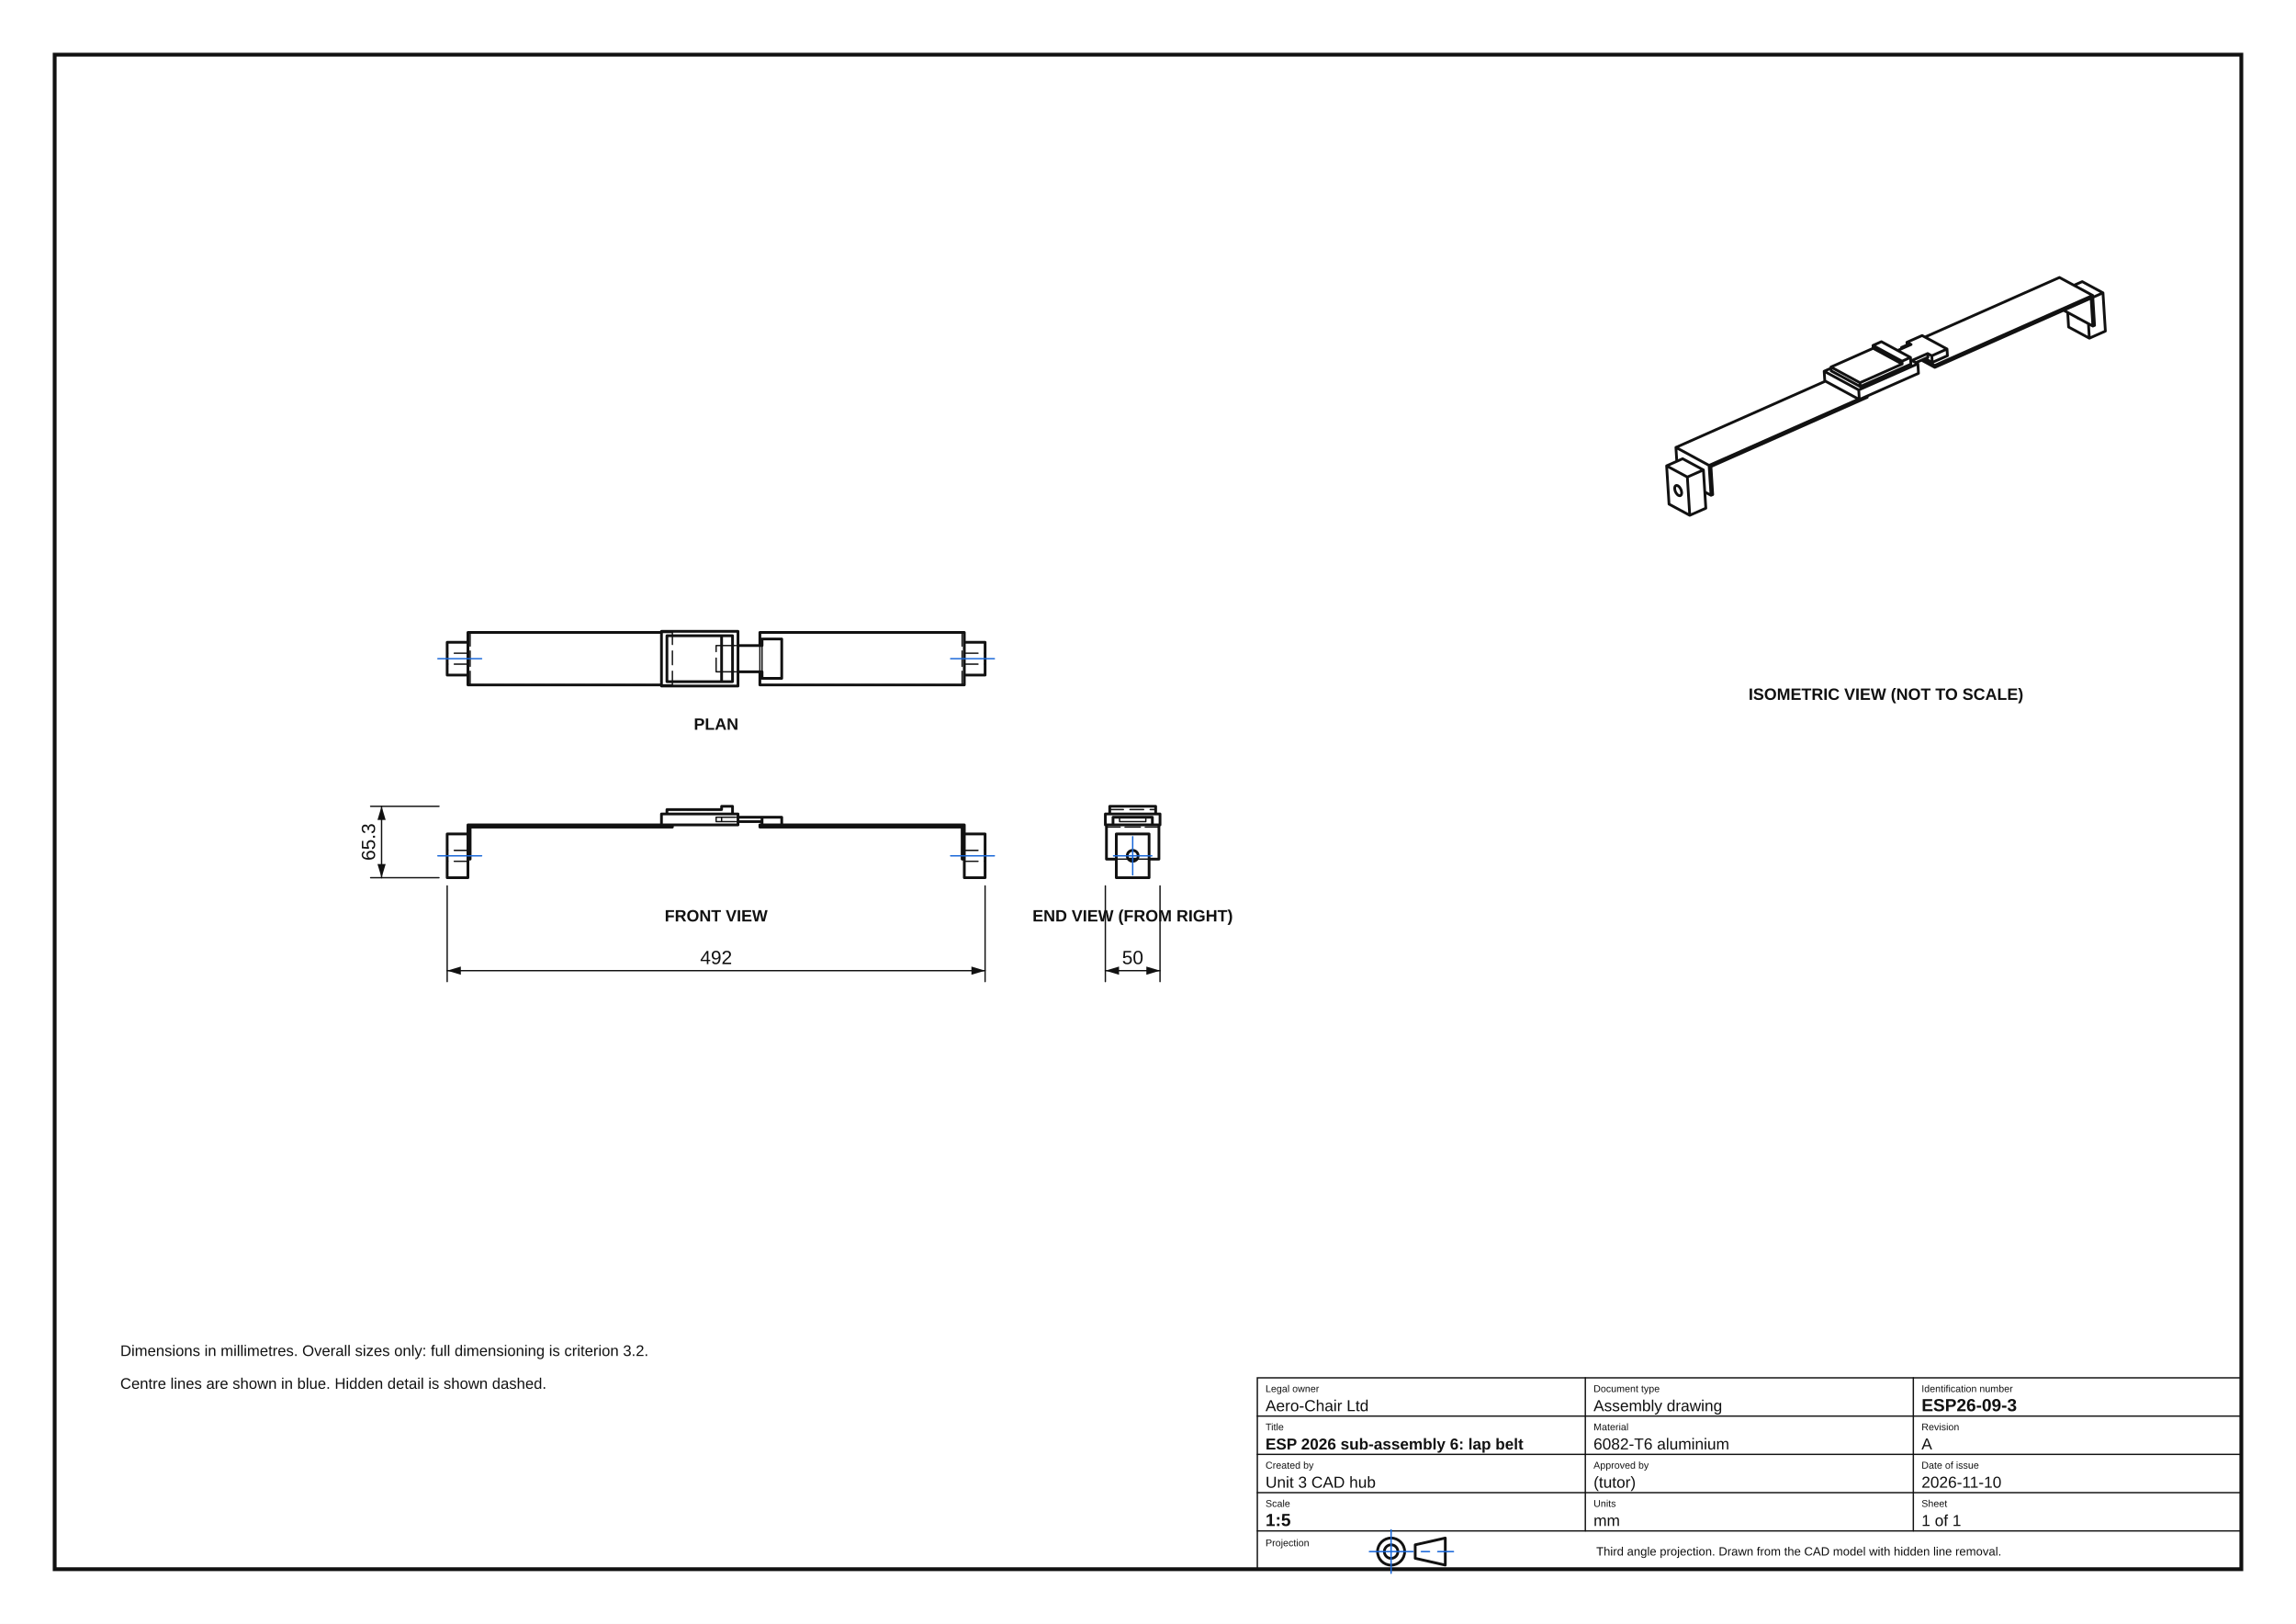
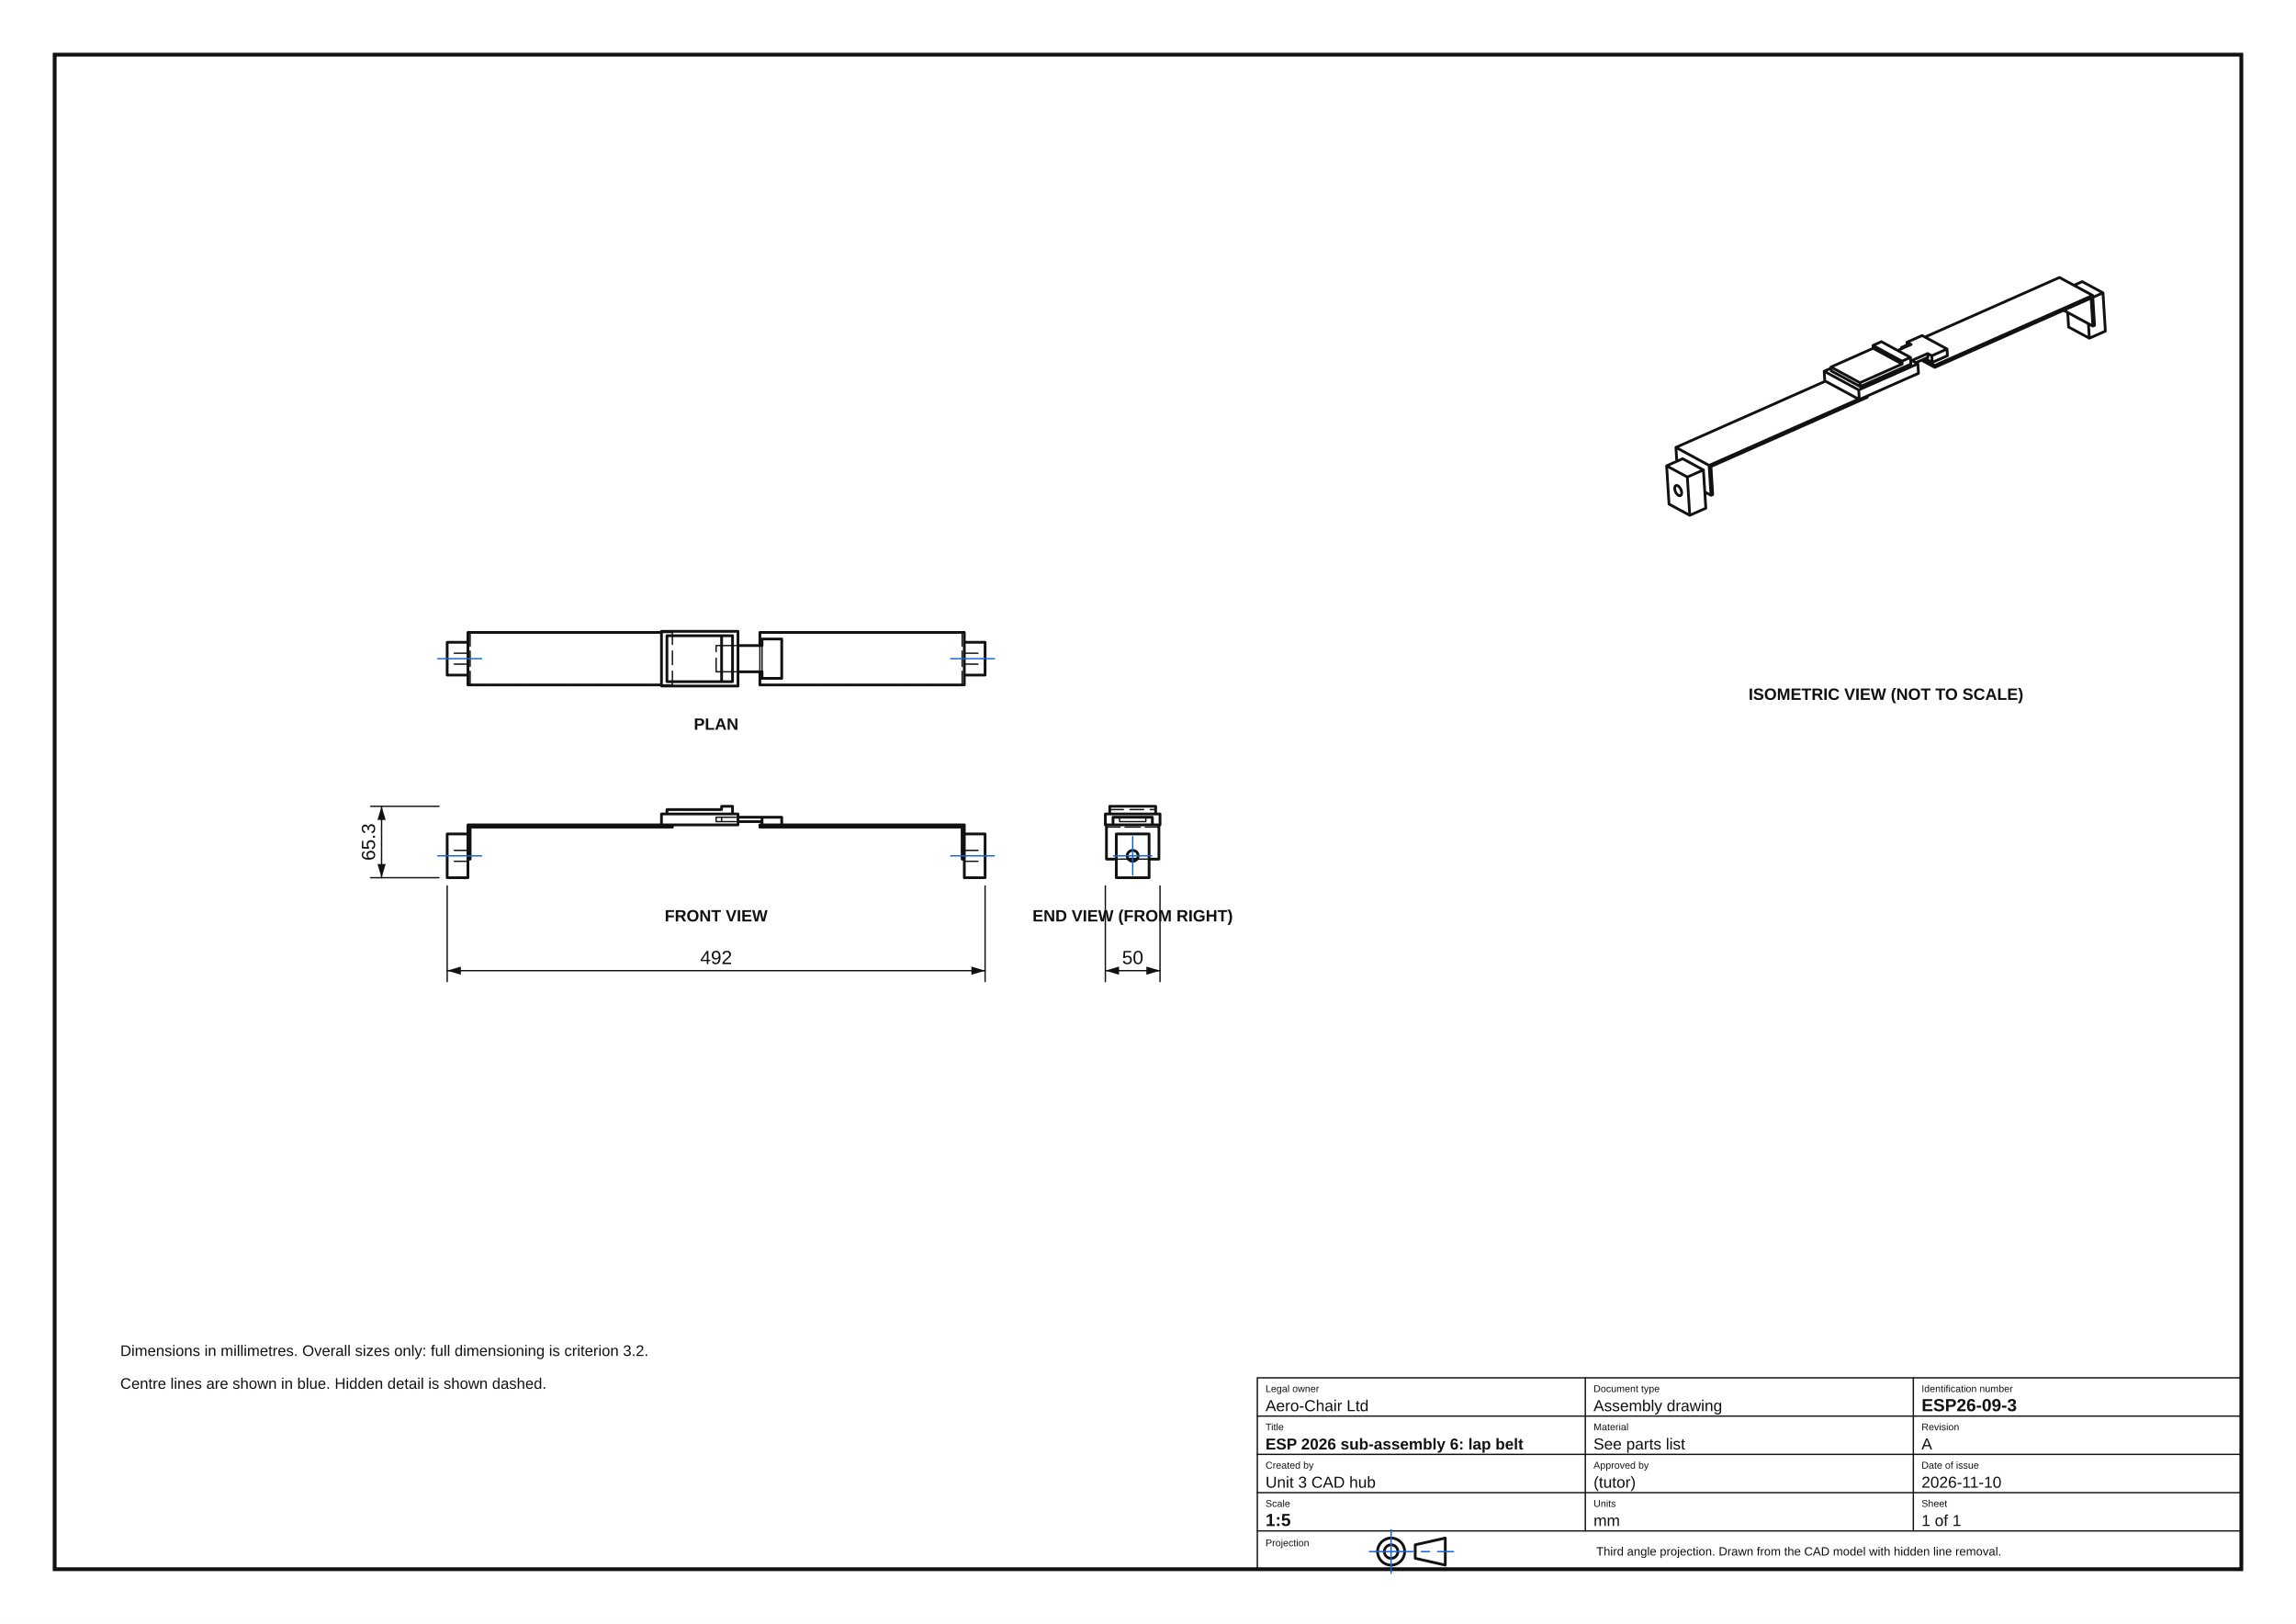
<svg xmlns="http://www.w3.org/2000/svg" width="420mm" height="297mm" viewBox="0 0 420 297">
  <style>path,line,circle,polygon{fill:none;stroke:#111;stroke-linecap:round;stroke-linejoin:round}.vis{stroke-width:0.5}.hid{stroke-width:0.25;stroke-dasharray:2.5,1.2}.ctr{stroke-width:0.25;stroke-dasharray:8,1.5,1.5,1.5;stroke:#1565D8}.dim{stroke-width:0.25}.thin{stroke-width:0.25}.hat{stroke-width:0.18}.bord{stroke-width:0.7}.cut{stroke-width:0.25;stroke-dasharray:8,1.5,1.5,1.5}.cutend{stroke-width:0.7}rect.bord,rect.thin{fill:none;stroke:#111}text{font-family:Arial,Helvetica,sans-serif;fill:#111}.arrow{fill:#111;stroke:none}</style>
  <rect x="0" y="0" width="420" height="297" fill="#fff" stroke="none" />
  <path class="hid" d="M176.40,157.13 L176.40,152.53 M176.40,160.53 L176.40,152.53 M176.40,155.53 L176.40,155.55 L176.40,155.63 L176.40,155.74 L176.40,155.90 L176.40,156.09 L176.40,156.30 L176.40,156.53 L176.40,156.75 L176.40,156.96 L176.40,157.15 L176.40,157.31 L176.40,157.43 L176.40,157.50 L176.40,157.53 M176.40,157.53 L176.40,157.50 L176.40,157.43 L176.40,157.31 L176.40,157.15 L176.40,156.96 L176.40,156.75 L176.40,156.53 L176.40,156.30 L176.40,156.09 L176.40,155.90 L176.40,155.74 L176.40,155.63 L176.40,155.55 L176.40,155.53 M176.40,152.53 L180.20,152.53 M176.40,160.53 L180.20,160.53 M180.20,160.53 L180.20,152.53 M180.20,155.53 L180.20,155.55 L180.20,155.63 L180.20,155.74 L180.20,155.90 L180.20,156.09 L180.20,156.30 L180.20,156.53 L180.20,156.75 L180.20,156.96 L180.20,157.15 L180.20,157.31 L180.20,157.43 L180.20,157.50 L180.20,157.53 M180.20,157.53 L180.20,157.50 L180.20,157.43 L180.20,157.31 L180.20,157.15 L180.20,156.96 L180.20,156.75 L180.20,156.53 L180.20,156.30 L180.20,156.09 L180.20,155.90 L180.20,155.74 L180.20,155.63 L180.20,155.55 L180.20,155.53 M176.40,155.53 L180.20,155.53 M85.60,157.13 L85.60,152.53 M85.60,160.53 L85.60,152.53 M85.60,155.53 L85.60,155.55 L85.60,155.63 L85.60,155.74 L85.60,155.90 L85.60,156.09 L85.60,156.30 L85.60,156.53 L85.60,156.75 L85.60,156.96 L85.60,157.15 L85.60,157.31 L85.60,157.43 L85.60,157.50 L85.60,157.53 M85.60,157.53 L85.60,157.50 L85.60,157.43 L85.60,157.31 L85.60,157.15 L85.60,156.96 L85.60,156.75 L85.60,156.53 L85.60,156.30 L85.60,156.09 L85.60,155.90 L85.60,155.74 L85.60,155.63 L85.60,155.55 L85.60,155.53 M85.60,152.53 L81.80,152.53 M85.60,160.53 L81.80,160.53 M81.80,160.53 L81.80,152.53 M81.80,155.53 L81.80,155.55 L81.80,155.63 L81.80,155.74 L81.80,155.90 L81.80,156.09 L81.80,156.30 L81.80,156.53 L81.80,156.75 L81.80,156.96 L81.80,157.15 L81.80,157.31 L81.80,157.43 L81.80,157.50 L81.80,157.53 M81.80,157.53 L81.80,157.50 L81.80,157.43 L81.80,157.31 L81.80,157.15 L81.80,156.96 L81.80,156.75 L81.80,156.53 L81.80,156.30 L81.80,156.09 L81.80,155.90 L81.80,155.74 L81.80,155.63 L81.80,155.55 L81.80,155.53 M85.60,155.53 L81.80,155.53 M85.60,150.87 L85.60,157.13 M123.00,150.87 L121.00,150.87 M85.60,150.87 L123.00,150.87 M123.00,151.27 L123.00,150.87 M86.00,151.27 L123.00,151.27 M86.00,157.13 L86.00,151.27 M85.60,157.13 L86.00,157.13 M176.00,157.13 L176.00,151.27 M176.00,157.13 L176.40,157.13 M176.40,150.87 L176.40,157.13 M139.00,150.87 L176.40,150.87 M139.00,151.27 L139.00,150.87 M139.00,151.27 L176.00,151.27 M121.00,150.87 L121.00,148.87 M121.00,148.87 L135.00,148.87 M121.00,150.87 L135.00,150.87 M135.00,150.87 L135.00,148.87 M135.00,150.27 L135.00,149.47 M135.00,150.27 L135.00,149.47 M131.00,150.27 L135.00,150.27 M131.00,150.27 L135.00,150.27 M131.00,149.47 L135.00,149.47 M131.00,150.27 L131.00,149.47 M131.00,149.47 L135.00,149.47 M131.00,150.27 L131.00,149.47 M122.00,148.87 L122.00,148.07 M122.00,148.87 L134.00,148.87 M122.00,148.87 L134.00,148.87 M134.00,147.47 L134.00,148.87 M132.00,147.47 L134.00,147.47 M132.00,148.07 L132.00,147.47 M122.00,148.07 L132.00,148.07 M132.00,150.27 L132.00,149.47 M132.00,150.27 L132.00,149.47 M132.00,150.27 L139.40,150.27 M132.00,150.27 L135.00,150.27 M139.40,149.47 L139.40,150.27 M139.40,149.47 L139.40,150.27 M139.40,150.87 L139.40,149.47 M139.40,150.87 L143.00,150.87 M143.00,150.87 L143.00,149.47 M139.40,150.87 L143.00,150.87 M139.40,149.47 L143.00,149.47 M132.00,149.47 L139.40,149.47 M132.00,149.47 L135.00,149.47 M176.40,157.53 L180.20,157.53 M85.60,157.53 L81.80,157.53" />
  <path class="vis" d="M176.40,160.53 L176.40,157.13 M176.40,160.53 L180.20,160.53 M180.20,160.53 L180.20,152.53 M176.40,152.53 L180.20,152.53 M85.60,160.53 L85.60,157.13 M85.60,160.53 L81.80,160.53 M81.80,160.53 L81.80,152.53 M85.60,152.53 L81.80,152.53 M85.60,157.13 L85.60,150.87 M121.00,150.87 L85.60,150.87 M123.00,151.27 L123.00,150.87 M86.00,151.27 L123.00,151.27 M86.00,157.13 L86.00,151.27 M85.60,157.13 L86.00,157.13 M176.00,157.13 L176.00,151.27 M176.00,157.13 L176.40,157.13 M176.40,157.13 L176.40,150.87 M176.40,150.87 L139.00,150.87 M139.00,151.27 L139.00,150.87 M139.00,151.27 L176.00,151.27 M121.00,150.87 L121.00,148.87 M121.00,150.87 L135.00,150.87 M135.00,150.87 L135.00,148.87 M121.00,148.87 L135.00,148.87 M122.00,148.87 L122.00,148.07 M134.00,148.87 L134.00,147.47 M132.00,147.47 L134.00,147.47 M132.00,148.07 L132.00,147.47 M122.00,148.07 L132.00,148.07 M135.00,150.27 L139.40,150.27 M139.40,150.87 L139.40,149.47 M143.00,150.87 L143.00,149.47 M139.40,149.47 L143.00,149.47 M135.00,149.47 L139.40,149.47" />
  <line class="ctr" x1="173.90" y1="156.53" x2="182.70" y2="156.53" />
  <line class="ctr" x1="88.10" y1="156.53" x2="79.30" y2="156.53" />
  <text x="131.00" y="168.53" font-size="3.00" text-anchor="middle" font-weight="bold">FRONT VIEW</text>
  <path class="hid" d="M176.40,123.47 L176.40,117.47 M176.40,123.47 L176.40,117.47 M176.40,120.47 L176.40,120.59 L176.40,120.70 L176.40,120.80 L176.40,120.91 L176.40,121.01 L176.40,121.10 L176.40,121.18 L176.40,121.26 L176.40,121.32 L176.40,121.37 L176.40,121.42 L176.40,121.45 L176.40,121.47 L176.40,121.47 M176.40,121.47 L176.40,121.45 L176.40,121.37 L176.40,121.26 L176.40,121.10 L176.40,120.91 L176.40,120.70 L176.40,120.47 L176.40,120.25 L176.40,120.04 L176.40,119.85 L176.40,119.69 L176.40,119.57 L176.40,119.50 L176.40,119.47 M176.40,119.47 L176.40,119.48 L176.40,119.50 L176.40,119.53 L176.40,119.57 L176.40,119.63 L176.40,119.69 L176.40,119.77 L176.40,119.85 L176.40,119.94 L176.40,120.04 L176.40,120.14 L176.40,120.25 L176.40,120.36 L176.40,120.47 M176.40,123.47 L180.20,123.47 M176.40,117.47 L180.20,117.47 M180.20,123.47 L180.20,117.47 M180.20,120.47 L180.20,120.59 L180.20,120.70 L180.20,120.80 L180.20,120.91 L180.20,121.01 L180.20,121.10 L180.20,121.18 L180.20,121.26 L180.20,121.32 L180.20,121.37 L180.20,121.42 L180.20,121.45 L180.20,121.47 L180.20,121.47 M180.20,121.47 L180.20,121.45 L180.20,121.37 L180.20,121.26 L180.20,121.10 L180.20,120.91 L180.20,120.70 L180.20,120.47 L180.20,120.25 L180.20,120.04 L180.20,119.85 L180.20,119.69 L180.20,119.57 L180.20,119.50 L180.20,119.47 M180.20,119.47 L180.20,119.48 L180.20,119.50 L180.20,119.53 L180.20,119.57 L180.20,119.63 L180.20,119.69 L180.20,119.77 L180.20,119.85 L180.20,119.94 L180.20,120.04 L180.20,120.14 L180.20,120.25 L180.20,120.36 L180.20,120.47 M85.60,123.47 L85.60,117.47 M85.60,123.47 L85.60,117.47 M85.60,120.47 L85.60,120.59 L85.60,120.70 L85.60,120.80 L85.60,120.91 L85.60,121.01 L85.60,121.10 L85.60,121.18 L85.60,121.26 L85.60,121.32 L85.60,121.37 L85.60,121.42 L85.60,121.45 L85.60,121.47 L85.60,121.47 M85.60,121.47 L85.60,121.45 L85.60,121.37 L85.60,121.26 L85.60,121.10 L85.60,120.91 L85.60,120.70 L85.60,120.47 L85.60,120.25 L85.60,120.04 L85.60,119.85 L85.60,119.69 L85.60,119.57 L85.60,119.50 L85.60,119.47 M85.60,119.47 L85.60,119.48 L85.60,119.50 L85.60,119.53 L85.60,119.57 L85.60,119.63 L85.60,119.69 L85.60,119.77 L85.60,119.85 L85.60,119.94 L85.60,120.04 L85.60,120.14 L85.60,120.25 L85.60,120.36 L85.60,120.47 M85.60,123.47 L81.80,123.47 M85.60,117.47 L81.80,117.47 M81.80,123.47 L81.80,117.47 M81.80,120.47 L81.80,120.59 L81.80,120.70 L81.80,120.80 L81.80,120.91 L81.80,121.01 L81.80,121.10 L81.80,121.18 L81.80,121.26 L81.80,121.32 L81.80,121.37 L81.80,121.42 L81.80,121.45 L81.80,121.47 L81.80,121.47 M81.80,121.47 L81.80,121.45 L81.80,121.37 L81.80,121.26 L81.80,121.10 L81.80,120.91 L81.80,120.70 L81.80,120.47 L81.80,120.25 L81.80,120.04 L81.80,119.85 L81.80,119.69 L81.80,119.57 L81.80,119.50 L81.80,119.47 M81.80,119.47 L81.80,119.48 L81.80,119.50 L81.80,119.53 L81.80,119.57 L81.80,119.63 L81.80,119.69 L81.80,119.77 L81.80,119.85 L81.80,119.94 L81.80,120.04 L81.80,120.14 L81.80,120.25 L81.80,120.36 L81.80,120.47 M85.60,125.27 L85.60,115.67 M123.00,125.27 L121.00,125.27 M123.00,125.27 L123.00,115.67 M121.00,115.67 L123.00,115.67 M123.00,125.27 L123.00,115.67 M86.00,115.67 L123.00,115.67 M86.00,125.27 L123.00,125.27 M86.00,115.67 L86.00,125.27 M86.00,125.27 L86.00,115.67 M85.60,115.67 L86.00,115.67 M85.60,125.27 L86.00,125.27 M176.00,115.67 L176.00,125.27 M176.00,125.27 L176.00,115.67 M176.00,115.67 L176.40,115.67 M176.40,125.27 L176.40,115.67 M176.00,125.27 L176.40,125.27 M139.00,122.87 L139.00,118.07 M139.00,125.27 L139.00,115.67 M139.00,115.67 L176.00,115.67 M139.00,125.27 L176.00,125.27 M121.00,125.47 L121.00,115.47 M121.00,125.47 L135.00,125.47 M121.00,115.47 L135.00,115.47 M135.00,125.47 L135.00,115.47 M135.00,118.07 L135.00,122.87 M135.00,118.07 L135.00,122.87 M131.00,118.07 L135.00,118.07 M131.00,122.87 L135.00,122.87 M131.00,122.87 L131.00,118.07 M131.00,118.07 L135.00,118.07 M131.00,122.87 L135.00,122.87 M131.00,122.87 L131.00,118.07 M122.00,124.67 L122.00,116.27 M122.00,116.27 L134.00,116.27 M134.00,124.67 L134.00,116.27 M122.00,124.67 L134.00,124.67 M132.00,124.67 L132.00,116.27 M132.00,122.87 L132.00,118.07 M132.00,122.87 L132.00,118.07 M132.00,118.07 L139.40,118.07 M139.40,122.87 L139.40,118.07 M132.00,122.87 L139.40,122.87 M139.40,124.07 L139.40,116.87 M139.40,124.07 L143.00,124.07 M143.00,124.07 L143.00,116.87 M139.40,116.87 L143.00,116.87 M132.00,118.07 L135.00,118.07 M132.00,122.87 L135.00,122.87 M176.40,121.47 L180.20,121.47 M176.40,119.47 L180.20,119.47 M85.60,119.47 L81.80,119.47 M85.60,121.47 L81.80,121.47" />
  <path class="vis" d="M176.40,123.47 L180.20,123.47 M176.40,117.47 L180.20,117.47 M180.20,123.47 L180.20,117.47 M85.60,123.47 L81.80,123.47 M85.60,117.47 L81.80,117.47 M81.80,123.47 L81.80,117.47 M85.60,125.27 L85.60,115.67 M121.00,125.27 L85.60,125.27 M85.60,115.67 L121.00,115.67 M176.40,125.27 L176.40,115.67 M139.00,115.67 L176.40,115.67 M139.00,125.27 L139.00,122.87 M139.00,118.07 L139.00,115.67 M176.40,125.27 L139.00,125.27 M121.00,125.47 L121.00,115.47 M121.00,125.47 L135.00,125.47 M121.00,115.47 L135.00,115.47 M135.00,125.47 L135.00,115.47 M122.00,124.67 L122.00,116.27 M134.00,124.67 L134.00,116.27 M132.00,124.67 L132.00,116.27 M132.00,116.27 L134.00,116.27 M132.00,124.67 L134.00,124.67 M122.00,116.27 L132.00,116.27 M122.00,124.67 L132.00,124.67 M139.40,124.07 L139.40,122.87 M139.40,118.07 L139.40,116.87 M139.40,124.07 L143.00,124.07 M143.00,124.07 L143.00,116.87 M139.40,116.87 L143.00,116.87 M135.00,118.07 L139.40,118.07 M135.00,122.87 L139.40,122.87" />
  <line class="ctr" x1="173.90" y1="120.47" x2="182.70" y2="120.47" />
  <line class="ctr" x1="88.10" y1="120.47" x2="79.30" y2="120.47" />
  <text x="131.00" y="133.47" font-size="3.00" text-anchor="middle" font-weight="bold">PLAN</text>
  <path class="hid" d="M204.20,160.53 L204.20,152.53 M204.20,152.53 L210.20,152.53 M204.20,160.53 L210.20,160.53 M210.20,160.53 L210.20,152.53 M207.20,155.53 L207.03,155.54 L206.86,155.59 L206.70,155.66 L206.56,155.76 L206.43,155.88 L206.33,156.03 L206.26,156.18 L206.22,156.35 L206.20,156.53 L206.22,156.70 L206.26,156.87 L206.33,157.03 L206.43,157.17 L206.56,157.29 L206.70,157.39 L206.86,157.47 L207.03,157.51 L207.20,157.53 L207.37,157.51 L207.54,157.47 L207.70,157.39 L207.84,157.29 L207.97,157.17 L208.07,157.03 L208.14,156.87 L208.18,156.70 L208.20,156.53 L208.18,156.35 L208.14,156.18 L208.07,156.03 L207.97,155.88 L207.84,155.76 L207.70,155.66 L207.54,155.59 L207.37,155.54 L207.20,155.53 M204.20,160.53 L204.20,152.53 M204.20,152.53 L210.20,152.53 M204.20,160.53 L210.20,160.53 M210.20,160.53 L210.20,152.53 M207.20,155.53 L207.03,155.54 L206.86,155.59 L206.70,155.66 L206.56,155.76 L206.43,155.88 L206.33,156.03 L206.26,156.18 L206.22,156.35 L206.20,156.53 L206.22,156.70 L206.26,156.87 L206.33,157.03 L206.43,157.17 L206.56,157.29 L206.70,157.39 L206.86,157.47 L207.03,157.51 L207.20,157.53 L207.37,157.51 L207.54,157.47 L207.70,157.39 L207.84,157.29 L207.97,157.17 L208.07,157.03 L208.14,156.87 L208.18,156.70 L208.20,156.53 L208.18,156.35 L208.14,156.18 L208.07,156.03 L207.97,155.88 L207.84,155.76 L207.70,155.66 L207.54,155.59 L207.37,155.54 L207.20,155.53 M204.20,160.53 L204.20,152.53 M204.20,152.53 L210.20,152.53 M204.20,160.53 L210.20,160.53 M210.20,160.53 L210.20,152.53 M207.20,155.53 L207.03,155.54 L206.86,155.59 L206.70,155.66 L206.56,155.76 L206.43,155.88 L206.33,156.03 L206.26,156.18 L206.22,156.35 L206.20,156.53 L206.22,156.70 L206.26,156.87 L206.33,157.03 L206.43,157.17 L206.56,157.29 L206.70,157.39 L206.86,157.47 L207.03,157.51 L207.20,157.53 L207.37,157.51 L207.54,157.47 L207.70,157.39 L207.84,157.29 L207.97,157.17 L208.07,157.03 L208.14,156.87 L208.18,156.70 L208.20,156.53 L208.18,156.35 L208.14,156.18 L208.07,156.03 L207.97,155.88 L207.84,155.76 L207.70,155.66 L207.54,155.59 L207.37,155.54 L207.20,155.53 M202.40,157.13 L202.40,150.87 M202.40,157.13 L212.00,157.13 M212.00,150.87 L212.00,157.13 M202.40,150.87 L212.00,150.87 M202.40,150.87 L212.00,150.87 M202.40,151.27 L202.40,150.87 M212.00,151.27 L212.00,150.87 M202.40,151.27 L212.00,151.27 M212.00,151.27 L202.40,151.27 M202.40,157.13 L202.40,151.27 M212.00,157.13 L212.00,151.27 M202.40,157.13 L212.00,157.13 M202.40,157.13 L202.40,151.27 M212.00,151.27 L202.40,151.27 M212.00,157.13 L212.00,151.27 M202.40,157.13 L212.00,157.13 M204.20,157.13 L206.40,157.13 M208.00,157.13 L210.20,157.13 M202.40,150.87 L212.00,150.87 M202.40,151.27 L202.40,150.87 M212.00,151.27 L212.00,150.87 M202.40,151.27 L212.00,151.27 M202.20,150.87 L202.20,148.87 M202.20,148.87 L212.20,148.87 M212.20,150.87 L212.20,148.87 M202.20,150.87 L212.20,150.87 M202.40,150.87 L212.00,150.87 M209.60,150.27 L204.80,150.27 M209.60,150.27 L209.60,149.47 M209.60,149.47 L204.80,149.47 M204.80,150.27 L204.80,149.47 M204.80,150.27 L209.60,150.27 M209.60,150.27 L209.60,149.47 M204.80,149.47 L209.60,149.47 M204.80,150.27 L204.80,149.47 M203.00,148.87 L203.00,148.07 M203.00,148.07 L211.40,148.07 M211.40,148.87 L211.40,148.07 M203.00,148.87 L211.40,148.87 M203.00,148.87 L211.40,148.87 M203.00,147.47 L211.40,147.47 M203.00,148.07 L203.00,147.47 M211.40,148.07 L211.40,147.47 M203.00,148.07 L211.40,148.07 M204.80,150.27 L204.80,149.47 M204.80,149.47 L209.60,149.47 M209.60,150.27 L209.60,149.47 M204.80,150.27 L209.60,150.27 M204.80,150.27 L209.60,150.27 M203.60,149.47 L204.80,149.47 M204.80,149.47 L204.80,150.27 M209.60,149.47 L209.60,150.27 M209.60,149.47 L210.80,149.47 M210.80,150.87 L210.80,149.47 M203.60,150.87 L210.80,150.87 M203.60,150.87 L203.60,149.47 M203.60,150.87 L210.80,150.87" />
  <path class="vis" d="M204.20,160.53 L204.20,152.53 M204.20,152.53 L210.20,152.53 M204.20,160.53 L210.20,160.53 M210.20,160.53 L210.20,152.53 M207.20,155.53 L207.03,155.54 L206.86,155.59 L206.70,155.66 L206.56,155.76 L206.43,155.88 L206.33,156.03 L206.26,156.18 L206.22,156.35 L206.20,156.53 L206.22,156.70 L206.26,156.87 L206.33,157.03 L206.43,157.17 L206.56,157.29 L206.70,157.39 L206.86,157.47 L207.03,157.51 L207.20,157.53 L207.37,157.51 L207.54,157.47 L207.70,157.39 L207.84,157.29 L207.97,157.17 L208.07,157.03 L208.14,156.87 L208.18,156.70 L208.20,156.53 L208.18,156.35 L208.14,156.18 L208.07,156.03 L207.97,155.88 L207.84,155.76 L207.70,155.66 L207.54,155.59 L207.37,155.54 L207.20,155.53 M202.40,157.13 L204.20,157.13 M206.40,157.13 L208.00,157.13 M210.20,157.13 L212.00,157.13 M202.40,157.13 L202.40,150.87 M212.00,150.87 L212.00,157.13 M202.40,150.87 L212.00,150.87 M202.20,150.87 L202.20,148.87 M202.20,148.87 L212.20,148.87 M212.20,150.87 L212.20,148.87 M202.20,150.87 L202.40,150.87 M212.00,150.87 L212.20,150.87 M203.00,148.87 L203.00,147.47 M211.40,147.47 L211.40,148.87 M203.00,147.47 L211.40,147.47 M203.60,150.87 L203.60,149.47 M203.60,149.47 L210.80,149.47 M210.80,150.87 L210.80,149.47" />
  <line class="ctr" x1="203.70" y1="156.53" x2="210.70" y2="156.53" />
  <line class="ctr" x1="207.20" y1="153.03" x2="207.20" y2="160.03" />
  <text x="207.20" y="168.53" font-size="3.00" text-anchor="middle" font-weight="bold">END VIEW (FROM RIGHT)</text>
  <path class="vis" d="M382.20,61.86 L382.03,59.20 M382.20,61.86 L378.40,59.81 M378.40,59.81 L378.24,57.15 M380.31,58.27 L380.22,58.25 L380.14,58.21 L380.05,58.15 L379.96,58.08 M382.20,61.86 L385.13,60.56 M385.13,60.56 L384.69,53.56 M382.83,54.39 L384.69,53.56 M379.38,52.18 L380.90,51.51 M384.69,53.56 L380.90,51.51 M312.04,92.95 L311.60,85.95 M311.60,85.95 L307.80,83.90 M312.04,92.95 L309.10,94.25 M309.10,94.25 L308.66,87.25 M311.60,85.95 L308.66,87.25 M307.80,83.90 L304.87,85.20 M308.66,87.25 L304.87,85.20 M309.10,94.25 L305.31,92.20 M305.31,92.20 L304.87,85.20 M306.93,88.85 L307.03,88.92 L307.13,89.00 L307.22,89.10 L307.31,89.22 L307.39,89.36 L307.47,89.50 L307.53,89.64 L307.57,89.79 L307.60,89.94 L307.62,90.08 L307.62,90.21 L307.60,90.33 L307.57,90.44 L307.52,90.53 L307.46,90.59 L307.39,90.64 M307.39,90.64 L307.34,90.66 L307.29,90.66 L307.23,90.66 L307.17,90.65 L307.05,90.61 L306.92,90.53 L306.80,90.41 L306.69,90.28 L306.58,90.12 L306.49,89.94 L306.42,89.76 L306.38,89.58 L306.35,89.40 L306.35,89.23 L306.37,89.09 L306.42,88.96 L306.45,88.91 L306.49,88.87 L306.53,88.84 L306.58,88.81 M306.58,88.81 L306.66,88.79 L306.74,88.79 L306.83,88.81 L306.93,88.85 M312.99,90.59 L312.64,85.12 M312.99,90.59 L311.85,89.98 M306.57,81.83 L306.73,84.37 M312.64,85.12 L306.57,81.83 M340.00,73.00 L312.64,85.12 M306.57,81.83 L333.93,69.71 M341.57,72.67 L341.55,72.44 M312.98,85.33 L341.57,72.67 M313.30,90.46 L312.98,85.33 M312.99,90.59 L313.30,90.46 M382.84,59.64 L382.52,54.52 M382.84,59.64 L377.49,56.75 M382.84,59.64 L383.15,59.51 M383.15,59.51 L382.81,54.03 M382.81,54.03 L376.73,50.75 M347.84,63.55 L348.86,63.10 M352.13,61.65 L376.73,50.75 M353.91,66.84 L351.84,65.72 M348.07,63.68 L347.84,63.55 M382.81,54.03 L353.91,66.84 M353.93,67.19 L353.91,66.84 M347.85,63.78 L347.84,63.55 M353.93,67.19 L351.50,65.87 M353.93,67.19 L382.52,54.52 M340.12,73.07 L340.01,71.32 M340.01,71.32 L333.69,67.90 M333.80,69.65 L333.69,67.90 M340.12,73.07 L333.80,69.65 M340.12,73.07 L350.94,68.28 M350.94,68.28 L350.83,66.53 M340.01,71.32 L350.83,66.53 M333.69,67.90 L334.94,67.34 M350.83,66.53 L349.50,65.81 M340.28,70.70 L340.24,70.00 M340.24,70.00 L334.93,67.13 M334.97,67.83 L334.93,67.13 M340.28,70.70 L334.97,67.83 M340.28,70.70 L349.55,66.60 M349.55,66.60 L349.48,65.37 M349.48,65.37 L344.16,62.49 M347.93,66.06 L342.62,63.18 M342.62,63.18 L344.16,62.49 M347.93,66.06 L349.48,65.37 M347.96,66.58 L347.93,66.06 M342.65,63.70 L342.62,63.18 M347.96,66.58 L342.65,63.70 M334.93,67.13 L342.65,63.70 M340.24,70.00 L347.96,66.58 M350.47,66.33 L352.67,65.36 M353.38,65.07 L352.62,64.66 M352.62,64.66 L352.67,65.36 M349.59,63.01 L348.83,62.60 M348.87,63.33 L348.83,62.60 M353.46,66.29 L352.15,65.58 M353.46,66.29 L353.38,65.07 M353.46,66.29 L356.24,65.06 M356.24,65.06 L356.16,63.83 M353.38,65.07 L356.16,63.83 M356.16,63.83 L351.61,61.37 M348.83,62.60 L351.61,61.37 M347.13,64.10 L349.59,63.01 M349.74,65.93 L352.62,64.66" />
  <text x="345.00" y="128.00" font-size="3.00" text-anchor="middle" font-weight="bold">ISOMETRIC VIEW (NOT TO SCALE)</text>
  <line class="dim" x1="81.80" y1="162.03" x2="81.80" y2="179.53" />
  <line class="dim" x1="180.20" y1="162.03" x2="180.20" y2="179.53" />
  <line class="dim" x1="81.80" y1="177.53" x2="180.20" y2="177.53" />
  <polygon class="arrow" points="81.80,177.53 84.30,178.28 84.30,176.78" />
  <polygon class="arrow" points="180.20,177.53 177.70,176.78 177.70,178.28" />
  <text x="131.00" y="176.33" font-size="3.50" text-anchor="middle" font-weight="normal">492</text>
  <line class="dim" x1="80.30" y1="147.47" x2="67.80" y2="147.47" />
  <line class="dim" x1="80.30" y1="160.53" x2="67.80" y2="160.53" />
  <line class="dim" x1="69.80" y1="147.47" x2="69.80" y2="160.53" />
  <polygon class="arrow" points="69.80,147.47 69.05,149.97 70.55,149.97" />
  <polygon class="arrow" points="69.80,160.53 70.55,158.03 69.05,158.03" />
  <text x="68.60" y="154.00" font-size="3.50" text-anchor="middle" font-weight="normal" transform="rotate(-90 68.60 154.00)">65.3</text>
  <line class="dim" x1="202.20" y1="162.03" x2="202.20" y2="179.53" />
  <line class="dim" x1="212.20" y1="162.03" x2="212.20" y2="179.53" />
  <line class="dim" x1="202.20" y1="177.53" x2="212.20" y2="177.53" />
  <polygon class="arrow" points="202.20,177.53 204.70,178.28 204.70,176.78" />
  <polygon class="arrow" points="212.20,177.53 209.70,176.78 209.70,178.28" />
  <text x="207.20" y="176.33" font-size="3.50" text-anchor="middle" font-weight="normal">50</text>
  <text x="22.00" y="248.00" font-size="2.80" text-anchor="start" font-weight="normal">Dimensions in millimetres. Overall sizes only: full dimensioning is criterion 3.2.</text>
  <text x="22.00" y="254.00" font-size="2.80" text-anchor="start" font-weight="normal">Centre lines are shown in blue. Hidden detail is shown dashed.</text>
  <rect class="bord" x="10" y="10" width="400" height="277" />
  <rect class="thin" x="230" y="252" width="180" height="35" />
  <line class="thin" x1="230.00" y1="259.00" x2="410.00" y2="259.00" />
  <line class="thin" x1="230.00" y1="266.00" x2="410.00" y2="266.00" />
  <line class="thin" x1="230.00" y1="273.00" x2="410.00" y2="273.00" />
  <line class="thin" x1="230.00" y1="280.00" x2="410.00" y2="280.00" />
  <line class="thin" x1="290.00" y1="252.00" x2="290.00" y2="280.00" />
  <line class="thin" x1="350.00" y1="252.00" x2="350.00" y2="280.00" />
  <text x="231.50" y="254.60" font-size="1.80" text-anchor="start" font-weight="normal">Legal owner</text>
  <text x="231.50" y="258.10" font-size="2.90" text-anchor="start" font-weight="normal">Aero-Chair Ltd</text>
  <text x="291.50" y="254.60" font-size="1.80" text-anchor="start" font-weight="normal">Document type</text>
  <text x="291.50" y="258.10" font-size="2.90" text-anchor="start" font-weight="normal">Assembly drawing</text>
  <text x="351.50" y="254.60" font-size="1.80" text-anchor="start" font-weight="normal">Identification number</text>
  <text x="351.50" y="258.10" font-size="3.20" text-anchor="start" font-weight="bold">ESP26-09-3</text>
  <text x="231.50" y="261.60" font-size="1.80" text-anchor="start" font-weight="normal">Title</text>
  <text x="231.50" y="265.10" font-size="2.88" text-anchor="start" font-weight="bold">ESP 2026 sub-assembly 6: lap belt</text>
  <text x="291.50" y="261.60" font-size="1.80" text-anchor="start" font-weight="normal">Material</text>
-   <text x="291.50" y="265.10" font-size="2.90" text-anchor="start" font-weight="normal">6082-T6 aluminium</text>
+   <text x="291.50" y="265.10" font-size="2.90" text-anchor="start" font-weight="normal">See parts list</text>
  <text x="351.50" y="261.60" font-size="1.80" text-anchor="start" font-weight="normal">Revision</text>
  <text x="351.50" y="265.10" font-size="2.90" text-anchor="start" font-weight="normal">A</text>
  <text x="231.50" y="268.60" font-size="1.80" text-anchor="start" font-weight="normal">Created by</text>
  <text x="231.50" y="272.10" font-size="2.90" text-anchor="start" font-weight="normal">Unit 3 CAD hub</text>
  <text x="291.50" y="268.60" font-size="1.80" text-anchor="start" font-weight="normal">Approved by</text>
  <text x="291.50" y="272.10" font-size="2.90" text-anchor="start" font-weight="normal">(tutor)</text>
  <text x="351.50" y="268.60" font-size="1.80" text-anchor="start" font-weight="normal">Date of issue</text>
  <text x="351.50" y="272.10" font-size="2.90" text-anchor="start" font-weight="normal">2026-11-10</text>
  <text x="231.50" y="275.60" font-size="1.80" text-anchor="start" font-weight="normal">Scale</text>
  <text x="231.50" y="279.10" font-size="3.20" text-anchor="start" font-weight="bold">1:5</text>
  <text x="291.50" y="275.60" font-size="1.80" text-anchor="start" font-weight="normal">Units</text>
  <text x="291.50" y="279.10" font-size="2.90" text-anchor="start" font-weight="normal">mm</text>
  <text x="351.50" y="275.60" font-size="1.80" text-anchor="start" font-weight="normal">Sheet</text>
  <text x="351.50" y="279.10" font-size="2.90" text-anchor="start" font-weight="normal">1 of 1</text>
  <text x="231.50" y="282.80" font-size="1.80" text-anchor="start" font-weight="normal">Projection</text>
  <polygon class="vis" points="258.88,282.54 264.38,281.30 264.38,286.25 258.88,285.01" />
  <circle class="vis" cx="254.47" cy="283.78" r="2.48" />
  <circle class="vis" cx="254.47" cy="283.78" r="1.24" />
  <line class="ctr" x1="250.50" y1="283.78" x2="265.88" y2="283.78" />
  <line class="ctr" x1="254.47" y1="279.80" x2="254.47" y2="287.75" />
  <text x="292.00" y="284.50" font-size="2.20" text-anchor="start" font-weight="normal">Third angle projection. Drawn from the CAD model with hidden line removal.</text>
</svg>
